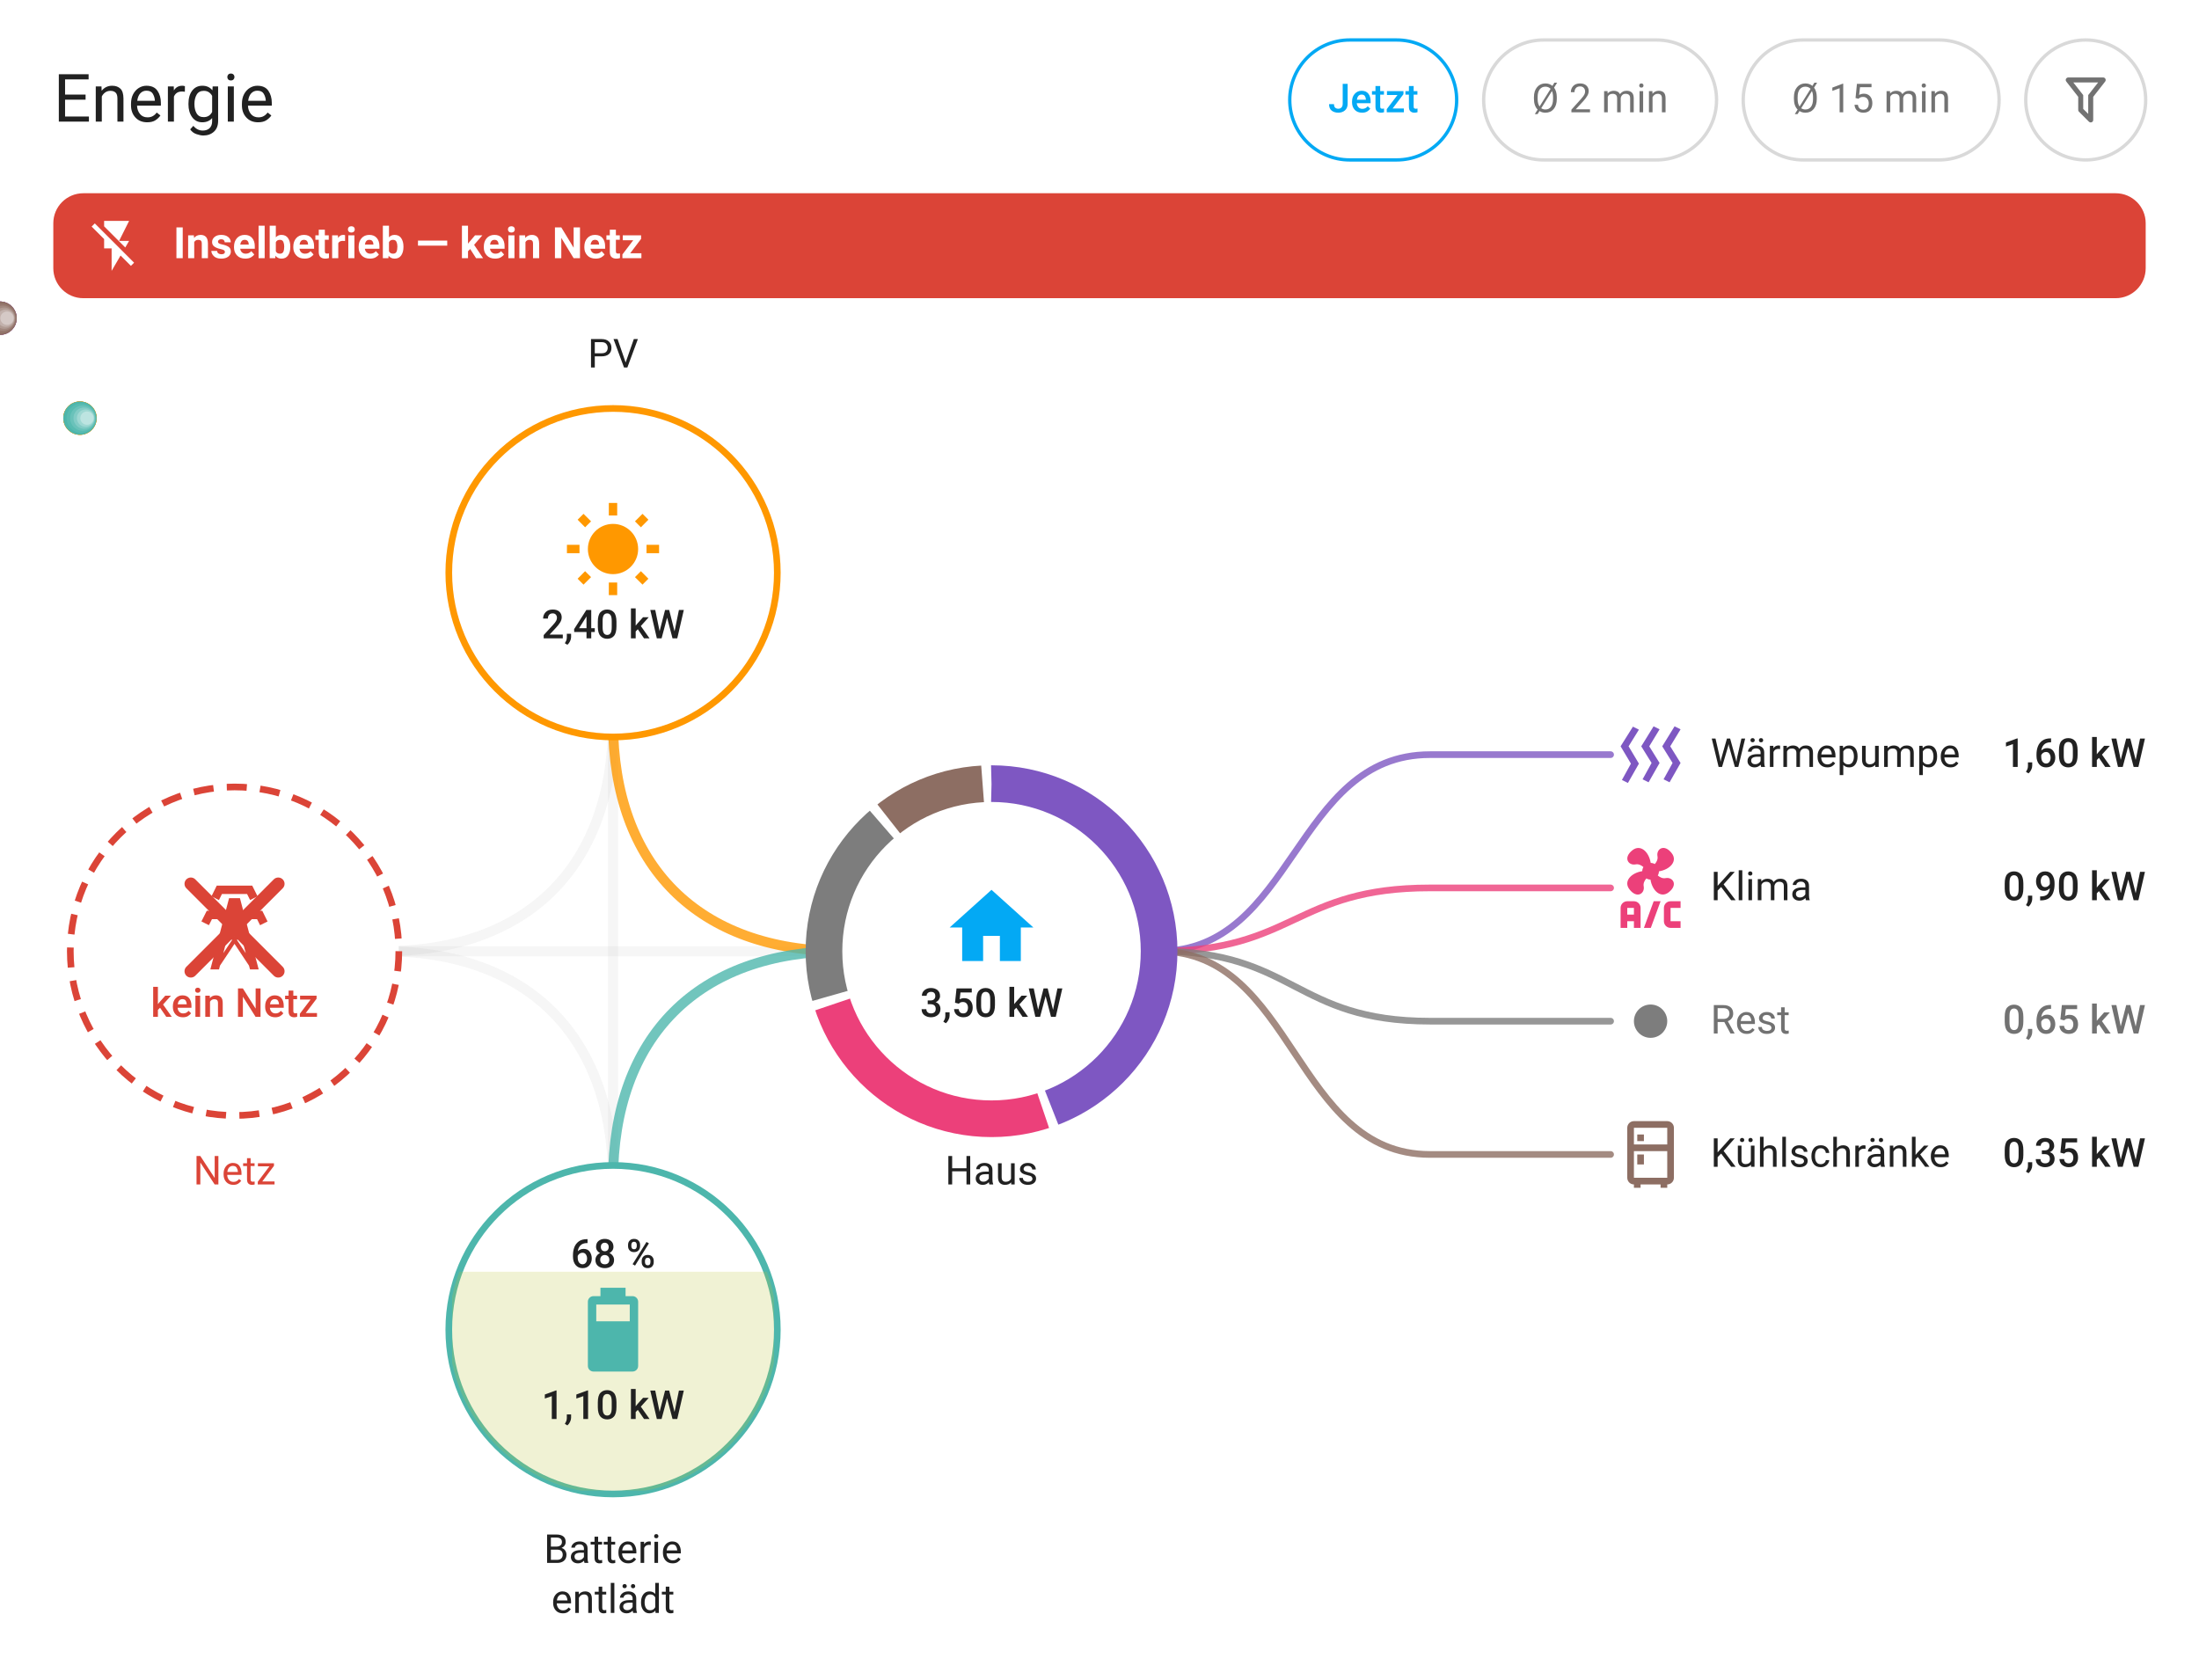
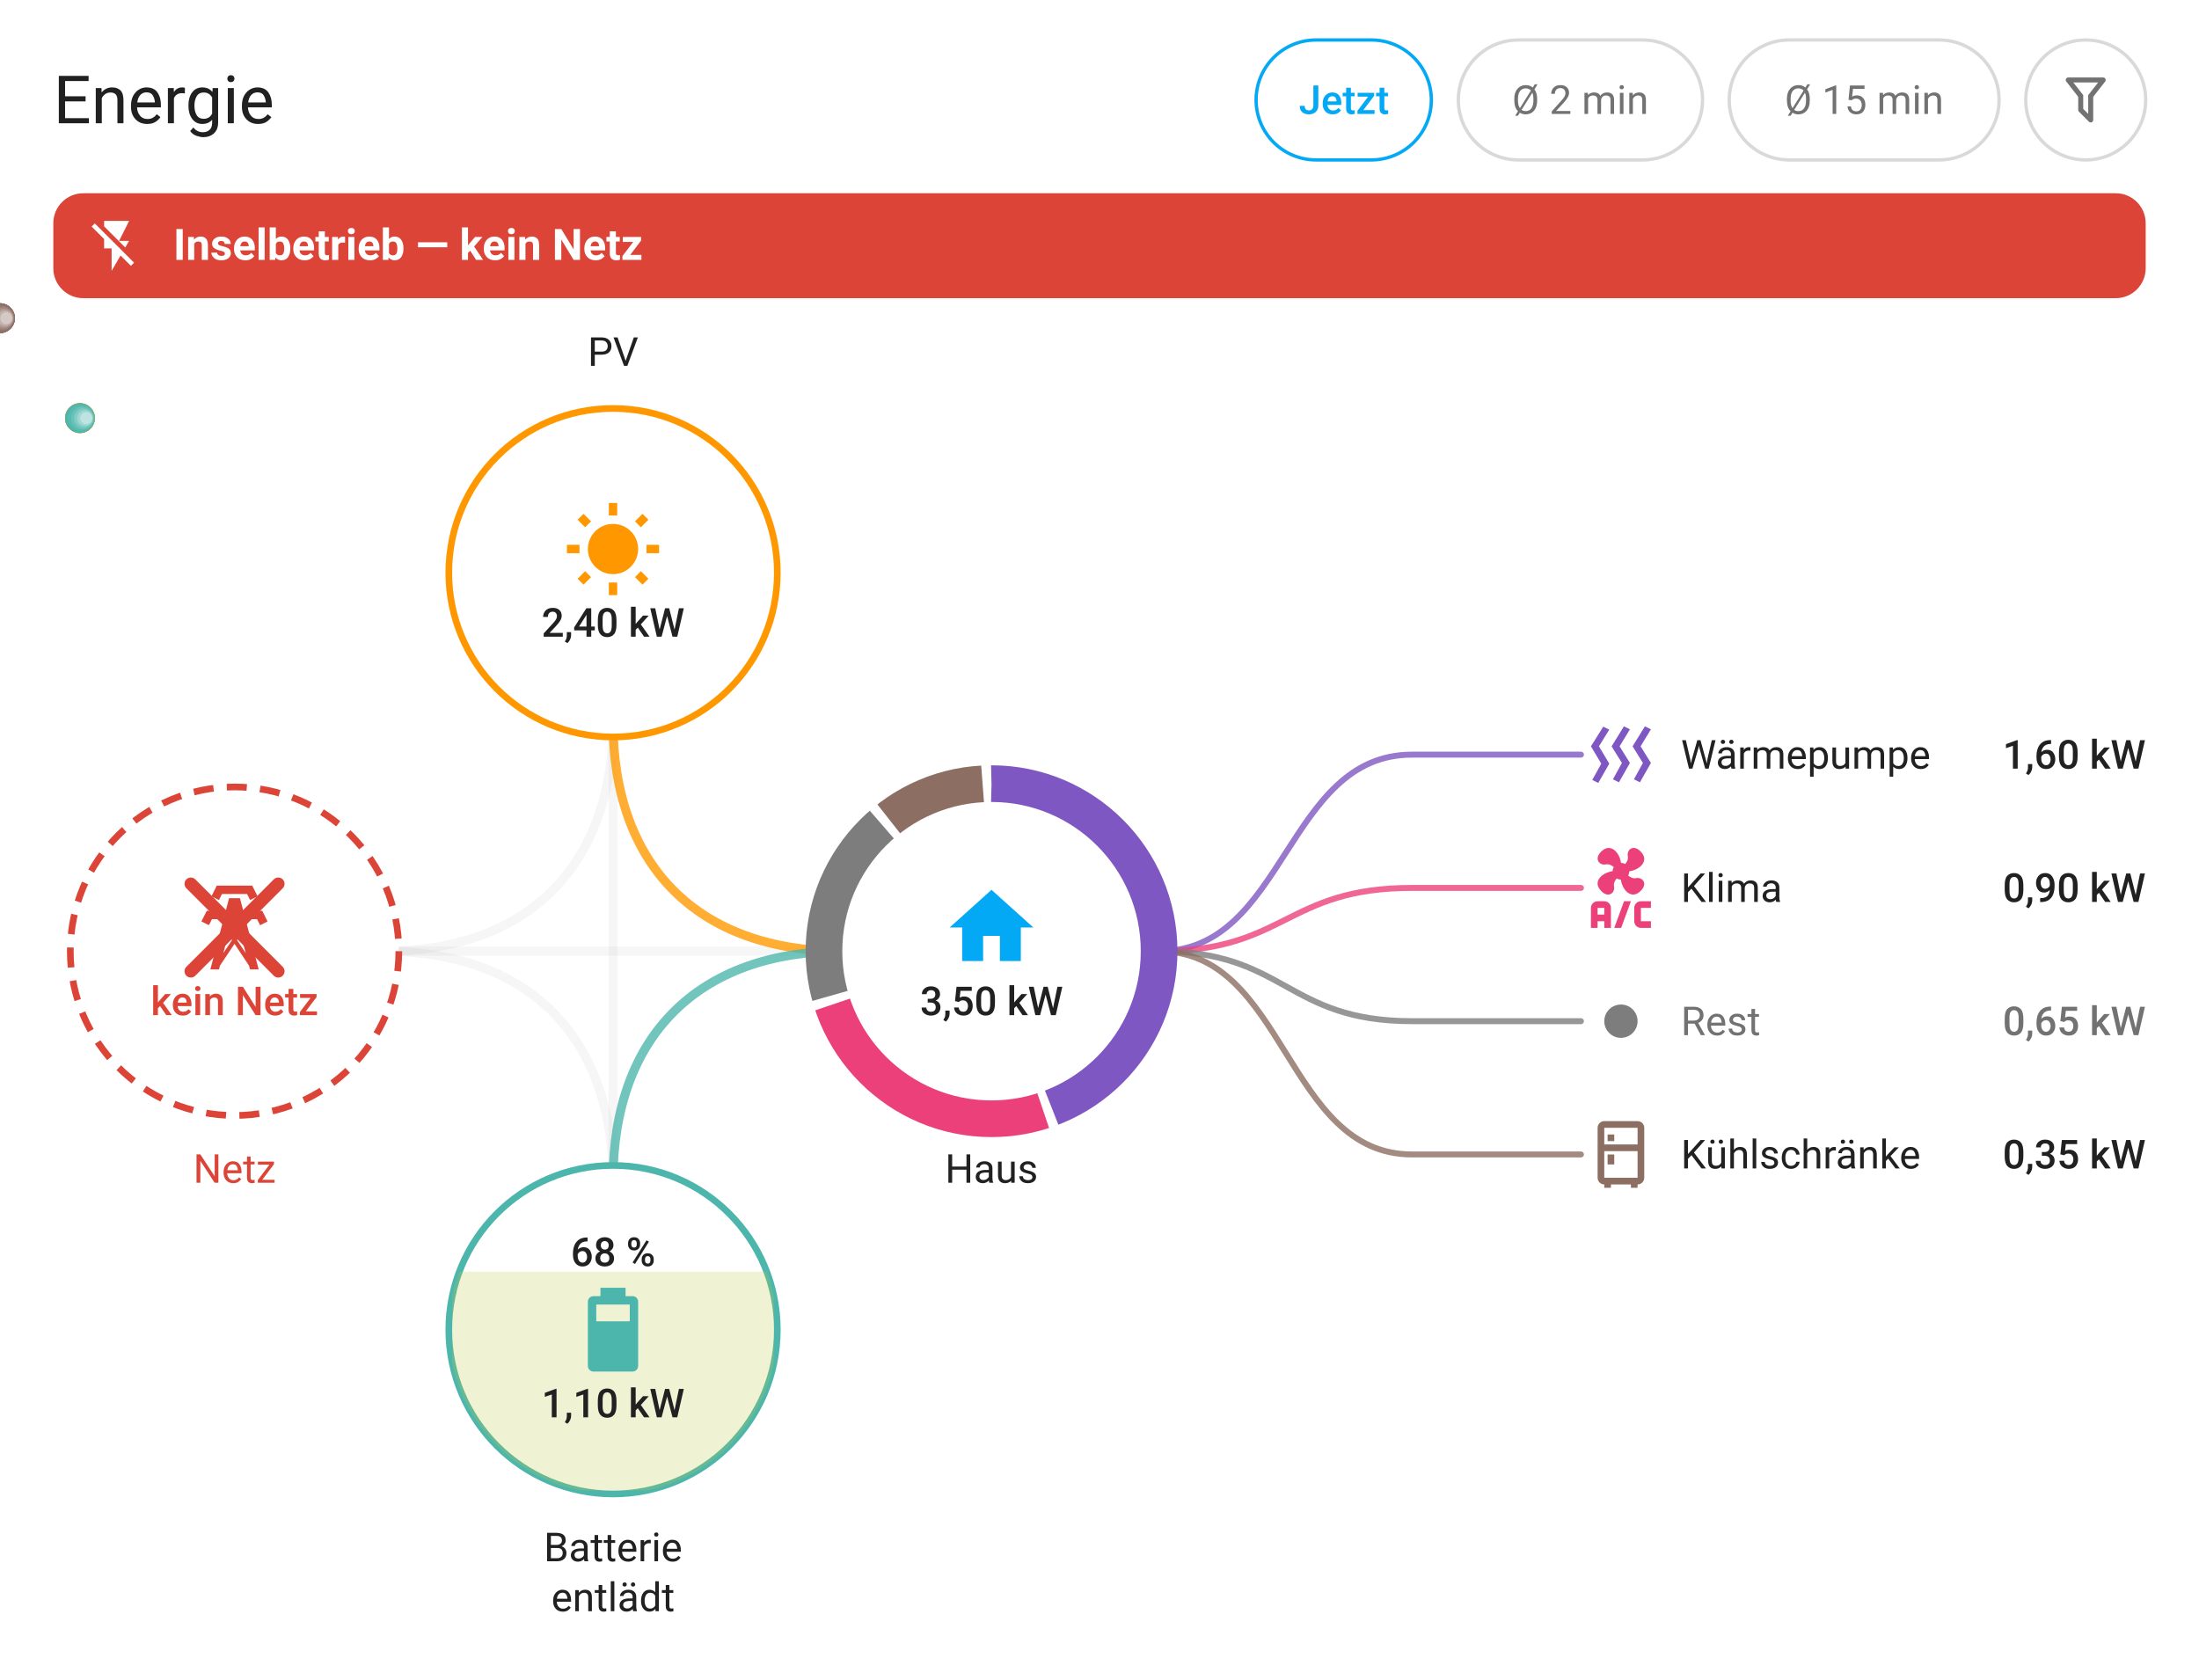
<svg xmlns="http://www.w3.org/2000/svg" xmlns:xlink="http://www.w3.org/1999/xlink" width="660" height="504" viewBox="0 0 660 504" role="img" aria-label="EnerLens Card">
  <rect x="0" y="0" width="660.0" height="503.5" rx="12" fill="rgb(255, 255, 255)" />
  <g transform="translate(24,125.5) scale(0.8)">
-     <path d="M200,114 C200,168 168,200 114,200" fill="none" stroke="rgba(127, 127, 127, 0.3)" stroke-width="3.75px" stroke-linecap="round" opacity="0.25" />
-     <path d="M200,114 L200,286" fill="none" stroke="rgba(127, 127, 127, 0.3)" stroke-width="3.75px" stroke-linecap="round" opacity="0.25" />
-     <path d="M114,200 L286,200" fill="none" stroke="rgba(127, 127, 127, 0.3)" stroke-width="3.75px" stroke-linecap="round" opacity="0.25" />
-     <path d="M114,200 C168,200 200,232 200,286" fill="none" stroke="rgba(127, 127, 127, 0.3)" stroke-width="3.75px" stroke-linecap="round" opacity="0.25" />
-     <path d="M200,114 C200,168 232,200 286,200" fill="none" stroke="rgb(255, 152, 0)" stroke-width="3.75px" stroke-linecap="round" opacity="0.8" />
-     <path d="M200,286 C200,232 232,200 286,200" fill="none" stroke="rgb(77, 182, 172)" stroke-width="3.75px" stroke-linecap="round" opacity="0.8" />
+     <path d="M200,114 C200,168 168,200 114,200" fill="none" stroke="rgba(127, 127, 127, 0.3)" stroke-width="3.353px" stroke-linecap="round" opacity="0.25" />
+     <path d="M200,114 L200,286" fill="none" stroke="rgba(127, 127, 127, 0.3)" stroke-width="3.353px" stroke-linecap="round" opacity="0.25" />
+     <path d="M114,200 L286,200" fill="none" stroke="rgba(127, 127, 127, 0.3)" stroke-width="3.353px" stroke-linecap="round" opacity="0.25" />
+     <path d="M114,200 C168,200 200,232 200,286" fill="none" stroke="rgba(127, 127, 127, 0.3)" stroke-width="3.353px" stroke-linecap="round" opacity="0.25" />
+     <path d="M200,114 C200,168 232,200 286,200" fill="none" stroke="rgb(255, 152, 0)" stroke-width="3.353px" stroke-linecap="round" opacity="0.8" />
+     <path d="M200,286 C200,232 232,200 286,200" fill="none" stroke="rgb(77, 182, 172)" stroke-width="3.353px" stroke-linecap="round" opacity="0.8" />
    <g>
-       <circle cx="0.00" r="6.25" fill="rgb(255, 152, 0)" />
-       <circle cx="0.53" r="5.50" fill="rgb(255, 173, 51)" fill-opacity="0.316" />
-       <circle cx="1.05" r="4.75" fill="rgb(255, 193, 102)" fill-opacity="0.316" />
-       <circle cx="1.57" r="4.00" fill="rgb(255, 214, 153)" fill-opacity="0.316" />
-       <circle cx="2.10" r="3.25" fill="rgb(255, 234, 204)" fill-opacity="0.316" />
-       <circle cx="2.63" r="2.50" fill="rgb(255, 255, 255)" fill-opacity="0.316" />
-       <animateMotion dur="1.10s" repeatCount="indefinite" begin="-0.27s" path="M 200 114 C 200 168 232 200 286 200" rotate="auto" />
+       <circle cx="0.00" r="5.59" fill="rgb(255, 152, 0)" />
+       <circle cx="0.47" r="4.92" fill="rgb(255, 173, 51)" fill-opacity="0.316" />
+       <circle cx="0.94" r="4.25" fill="rgb(255, 193, 102)" fill-opacity="0.316" />
+       <circle cx="1.41" r="3.58" fill="rgb(255, 214, 153)" fill-opacity="0.316" />
+       <circle cx="1.88" r="2.91" fill="rgb(255, 234, 204)" fill-opacity="0.316" />
+       <circle cx="2.35" r="2.24" fill="rgb(255, 255, 255)" fill-opacity="0.316" />
+       <animateMotion dur="1.10s" repeatCount="indefinite" begin="-0.42s" path="M 200 114 C 200 168 232 200 286 200" rotate="auto" />
    </g>
    <g>
-       <circle cx="0.00" r="6.25" fill="rgb(255, 152, 0)" />
-       <circle cx="0.53" r="5.50" fill="rgb(255, 173, 51)" fill-opacity="0.316" />
-       <circle cx="1.05" r="4.75" fill="rgb(255, 193, 102)" fill-opacity="0.316" />
-       <circle cx="1.57" r="4.00" fill="rgb(255, 214, 153)" fill-opacity="0.316" />
-       <circle cx="2.10" r="3.25" fill="rgb(255, 234, 204)" fill-opacity="0.316" />
-       <circle cx="2.63" r="2.50" fill="rgb(255, 255, 255)" fill-opacity="0.316" />
-       <animateMotion dur="1.10s" repeatCount="indefinite" begin="-0.63s" path="M 200 114 C 200 168 232 200 286 200" rotate="auto" />
+       <circle cx="0.00" r="5.59" fill="rgb(255, 152, 0)" />
+       <circle cx="0.47" r="4.92" fill="rgb(255, 173, 51)" fill-opacity="0.316" />
+       <circle cx="0.94" r="4.25" fill="rgb(255, 193, 102)" fill-opacity="0.316" />
+       <circle cx="1.41" r="3.58" fill="rgb(255, 214, 153)" fill-opacity="0.316" />
+       <circle cx="1.88" r="2.91" fill="rgb(255, 234, 204)" fill-opacity="0.316" />
+       <circle cx="2.35" r="2.24" fill="rgb(255, 255, 255)" fill-opacity="0.316" />
+       <animateMotion dur="1.10s" repeatCount="indefinite" begin="-0.78s" path="M 200 114 C 200 168 232 200 286 200" rotate="auto" />
    </g>
    <g>
-       <circle cx="0.00" r="6.25" fill="rgb(255, 152, 0)" />
-       <circle cx="0.53" r="5.50" fill="rgb(255, 173, 51)" fill-opacity="0.316" />
-       <circle cx="1.05" r="4.75" fill="rgb(255, 193, 102)" fill-opacity="0.316" />
-       <circle cx="1.57" r="4.00" fill="rgb(255, 214, 153)" fill-opacity="0.316" />
-       <circle cx="2.10" r="3.25" fill="rgb(255, 234, 204)" fill-opacity="0.316" />
-       <circle cx="2.63" r="2.50" fill="rgb(255, 255, 255)" fill-opacity="0.316" />
-       <animateMotion dur="1.10s" repeatCount="indefinite" begin="-1.00s" path="M 200 114 C 200 168 232 200 286 200" rotate="auto" />
+       <circle cx="0.00" r="5.59" fill="rgb(255, 152, 0)" />
+       <circle cx="0.47" r="4.92" fill="rgb(255, 173, 51)" fill-opacity="0.316" />
+       <circle cx="0.94" r="4.25" fill="rgb(255, 193, 102)" fill-opacity="0.316" />
+       <circle cx="1.41" r="3.58" fill="rgb(255, 214, 153)" fill-opacity="0.316" />
+       <circle cx="1.88" r="2.91" fill="rgb(255, 234, 204)" fill-opacity="0.316" />
+       <circle cx="2.35" r="2.24" fill="rgb(255, 255, 255)" fill-opacity="0.316" />
+       <animateMotion dur="1.10s" repeatCount="indefinite" begin="-0.05s" path="M 200 114 C 200 168 232 200 286 200" rotate="auto" />
    </g>
    <g>
-       <circle cx="0.00" r="6.25" fill="rgb(77, 182, 172)" />
-       <circle cx="0.53" r="5.50" fill="rgb(113, 197, 189)" fill-opacity="0.316" />
-       <circle cx="1.05" r="4.75" fill="rgb(148, 211, 205)" fill-opacity="0.316" />
-       <circle cx="1.57" r="4.00" fill="rgb(184, 226, 222)" fill-opacity="0.316" />
-       <circle cx="2.10" r="3.25" fill="rgb(219, 240, 238)" fill-opacity="0.316" />
-       <circle cx="2.63" r="2.50" fill="rgb(255, 255, 255)" fill-opacity="0.316" />
-       <animateMotion dur="1.89s" repeatCount="indefinite" begin="-0.27s" path="M 200 286 C 200 232 232 200 286 200" rotate="auto" />
+       <circle cx="0.00" r="5.59" fill="rgb(77, 182, 172)" />
+       <circle cx="0.47" r="4.92" fill="rgb(113, 197, 189)" fill-opacity="0.316" />
+       <circle cx="0.94" r="4.25" fill="rgb(148, 211, 205)" fill-opacity="0.316" />
+       <circle cx="1.41" r="3.58" fill="rgb(184, 226, 222)" fill-opacity="0.316" />
+       <circle cx="1.88" r="2.91" fill="rgb(219, 240, 238)" fill-opacity="0.316" />
+       <circle cx="2.35" r="2.24" fill="rgb(255, 255, 255)" fill-opacity="0.316" />
+       <animateMotion dur="1.89s" repeatCount="indefinite" begin="-0.42s" path="M 200 286 C 200 232 232 200 286 200" rotate="auto" />
    </g>
  </g>
  <g transform="translate(0,95.5)">
-     <path id="line-sensor-c1" d="M347.9,190.0 C388.5,190.0 388.5,131.0 429.2,131.0 L483.4,131.0" fill="none" stroke="rgb(126, 87, 194)" stroke-width="2px" stroke-linecap="round" opacity="0.8" />
+     <path id="line-sensor-c1" d="M347.9,190.0 C385.9,190.0 385.9,131.0 423.8,131.0 L474.5,131.0" fill="none" stroke="rgb(126, 87, 194)" stroke-width="1.788px" stroke-linecap="round" opacity="0.8" />
    <g>
-       <circle cx="0.00" r="5.00" fill="rgb(126, 87, 194)" />
-       <circle cx="0.42" r="4.40" fill="rgb(152, 121, 206)" fill-opacity="0.316" />
-       <circle cx="0.84" r="3.80" fill="rgb(178, 154, 218)" fill-opacity="0.316" />
-       <circle cx="1.26" r="3.20" fill="rgb(203, 188, 231)" fill-opacity="0.316" />
-       <circle cx="1.68" r="2.60" fill="rgb(229, 221, 243)" fill-opacity="0.316" />
-       <circle cx="2.10" r="2.00" fill="rgb(255, 255, 255)" fill-opacity="0.316" />
-       <animateMotion dur="1.10s" repeatCount="indefinite" begin="-0.27s" rotate="auto">
+       <circle cx="0.00" r="4.47" fill="rgb(126, 87, 194)" />
+       <circle cx="0.38" r="3.93" fill="rgb(152, 121, 206)" fill-opacity="0.316" />
+       <circle cx="0.75" r="3.40" fill="rgb(178, 154, 218)" fill-opacity="0.316" />
+       <circle cx="1.13" r="2.86" fill="rgb(203, 188, 231)" fill-opacity="0.316" />
+       <circle cx="1.50" r="2.32" fill="rgb(229, 221, 243)" fill-opacity="0.316" />
+       <circle cx="1.88" r="1.79" fill="rgb(255, 255, 255)" fill-opacity="0.316" />
+       <animateMotion dur="1.10s" repeatCount="indefinite" begin="-0.42s" rotate="auto">
        <mpath href="#line-sensor-c1" xlink:href="#line-sensor-c1" />
      </animateMotion>
    </g>
    <g>
-       <circle cx="0.00" r="5.00" fill="rgb(126, 87, 194)" />
-       <circle cx="0.42" r="4.40" fill="rgb(152, 121, 206)" fill-opacity="0.316" />
-       <circle cx="0.84" r="3.80" fill="rgb(178, 154, 218)" fill-opacity="0.316" />
-       <circle cx="1.26" r="3.20" fill="rgb(203, 188, 231)" fill-opacity="0.316" />
-       <circle cx="1.68" r="2.60" fill="rgb(229, 221, 243)" fill-opacity="0.316" />
-       <circle cx="2.10" r="2.00" fill="rgb(255, 255, 255)" fill-opacity="0.316" />
-       <animateMotion dur="1.10s" repeatCount="indefinite" begin="-0.82s" rotate="auto">
+       <circle cx="0.00" r="4.47" fill="rgb(126, 87, 194)" />
+       <circle cx="0.38" r="3.93" fill="rgb(152, 121, 206)" fill-opacity="0.316" />
+       <circle cx="0.75" r="3.40" fill="rgb(178, 154, 218)" fill-opacity="0.316" />
+       <circle cx="1.13" r="2.86" fill="rgb(203, 188, 231)" fill-opacity="0.316" />
+       <circle cx="1.50" r="2.32" fill="rgb(229, 221, 243)" fill-opacity="0.316" />
+       <circle cx="1.88" r="1.79" fill="rgb(255, 255, 255)" fill-opacity="0.316" />
+       <animateMotion dur="1.10s" repeatCount="indefinite" begin="-0.97s" rotate="auto">
        <mpath href="#line-sensor-c1" xlink:href="#line-sensor-c1" />
      </animateMotion>
    </g>
-     <path id="line-sensor-c3" d="M347.9,190.0 C388.5,190.0 388.5,171.0 429.2,171.0 L483.4,171.0" fill="none" stroke="rgb(236, 64, 122)" stroke-width="2px" stroke-linecap="round" opacity="0.8" />
+     <path id="line-sensor-c3" d="M347.9,190.0 C385.9,190.0 385.9,171.0 423.8,171.0 L474.5,171.0" fill="none" stroke="rgb(236, 64, 122)" stroke-width="1.788px" stroke-linecap="round" opacity="0.8" />
    <g>
-       <circle cx="0.00" r="5.00" fill="rgb(236, 64, 122)" />
-       <circle cx="0.42" r="4.40" fill="rgb(240, 102, 149)" fill-opacity="0.316" />
-       <circle cx="0.84" r="3.80" fill="rgb(244, 140, 175)" fill-opacity="0.316" />
-       <circle cx="1.26" r="3.20" fill="rgb(247, 179, 202)" fill-opacity="0.316" />
-       <circle cx="1.68" r="2.60" fill="rgb(251, 217, 228)" fill-opacity="0.316" />
-       <circle cx="2.10" r="2.00" fill="rgb(255, 255, 255)" fill-opacity="0.316" />
-       <animateMotion dur="2.57s" repeatCount="indefinite" begin="-0.27s" rotate="auto">
+       <circle cx="0.00" r="4.47" fill="rgb(236, 64, 122)" />
+       <circle cx="0.38" r="3.93" fill="rgb(240, 102, 149)" fill-opacity="0.316" />
+       <circle cx="0.75" r="3.40" fill="rgb(244, 140, 175)" fill-opacity="0.316" />
+       <circle cx="1.13" r="2.86" fill="rgb(247, 179, 202)" fill-opacity="0.316" />
+       <circle cx="1.50" r="2.32" fill="rgb(251, 217, 228)" fill-opacity="0.316" />
+       <circle cx="1.88" r="1.79" fill="rgb(255, 255, 255)" fill-opacity="0.316" />
+       <animateMotion dur="2.57s" repeatCount="indefinite" begin="-0.42s" rotate="auto">
        <mpath href="#line-sensor-c3" xlink:href="#line-sensor-c3" />
      </animateMotion>
    </g>
-     <path id="line--rest-" d="M347.9,190.0 C388.5,190.0 388.5,211.0 429.2,211.0 L483.4,211.0" fill="none" stroke="rgb(125, 125, 125)" stroke-width="2px" stroke-linecap="round" opacity="0.8" />
+     <path id="line--rest-" d="M347.9,190.0 C385.9,190.0 385.9,211.0 423.8,211.0 L474.5,211.0" fill="none" stroke="rgb(125, 125, 125)" stroke-width="1.788px" stroke-linecap="round" opacity="0.8" />
    <g>
-       <circle cx="0.00" r="5.00" fill="rgb(125, 125, 125)" />
-       <circle cx="0.42" r="4.40" fill="rgb(151, 151, 151)" fill-opacity="0.316" />
-       <circle cx="0.84" r="3.80" fill="rgb(177, 177, 177)" fill-opacity="0.316" />
-       <circle cx="1.26" r="3.20" fill="rgb(203, 203, 203)" fill-opacity="0.316" />
-       <circle cx="1.68" r="2.60" fill="rgb(229, 229, 229)" fill-opacity="0.316" />
-       <circle cx="2.10" r="2.00" fill="rgb(255, 255, 255)" fill-opacity="0.316" />
-       <animateMotion dur="3.42s" repeatCount="indefinite" begin="-0.27s" rotate="auto">
+       <circle cx="0.00" r="4.47" fill="rgb(125, 125, 125)" />
+       <circle cx="0.38" r="3.93" fill="rgb(151, 151, 151)" fill-opacity="0.316" />
+       <circle cx="0.75" r="3.40" fill="rgb(177, 177, 177)" fill-opacity="0.316" />
+       <circle cx="1.13" r="2.86" fill="rgb(203, 203, 203)" fill-opacity="0.316" />
+       <circle cx="1.50" r="2.32" fill="rgb(229, 229, 229)" fill-opacity="0.316" />
+       <circle cx="1.88" r="1.79" fill="rgb(255, 255, 255)" fill-opacity="0.316" />
+       <animateMotion dur="3.42s" repeatCount="indefinite" begin="-0.42s" rotate="auto">
        <mpath href="#line--rest-" xlink:href="#line--rest-" />
      </animateMotion>
    </g>
-     <path id="line-sensor-c4" d="M347.9,190.0 C388.5,190.0 388.5,251.0 429.2,251.0 L483.4,251.0" fill="none" stroke="rgb(141, 110, 99)" stroke-width="2px" stroke-linecap="round" opacity="0.8" />
+     <path id="line-sensor-c4" d="M347.9,190.0 C385.9,190.0 385.9,251.0 423.8,251.0 L474.5,251.0" fill="none" stroke="rgb(141, 110, 99)" stroke-width="1.788px" stroke-linecap="round" opacity="0.8" />
    <g>
-       <circle cx="0.00" r="5.00" fill="rgb(141, 110, 99)" />
-       <circle cx="0.42" r="4.40" fill="rgb(164, 139, 130)" fill-opacity="0.316" />
-       <circle cx="0.84" r="3.80" fill="rgb(187, 168, 161)" fill-opacity="0.316" />
-       <circle cx="1.26" r="3.20" fill="rgb(209, 197, 193)" fill-opacity="0.316" />
-       <circle cx="1.68" r="2.60" fill="rgb(232, 226, 224)" fill-opacity="0.316" />
-       <circle cx="2.10" r="2.00" fill="rgb(255, 255, 255)" fill-opacity="0.316" />
-       <animateMotion dur="4.44s" repeatCount="indefinite" begin="-0.27s" rotate="auto">
+       <circle cx="0.00" r="4.47" fill="rgb(141, 110, 99)" />
+       <circle cx="0.38" r="3.93" fill="rgb(164, 139, 130)" fill-opacity="0.316" />
+       <circle cx="0.75" r="3.40" fill="rgb(187, 168, 161)" fill-opacity="0.316" />
+       <circle cx="1.13" r="2.86" fill="rgb(209, 197, 193)" fill-opacity="0.316" />
+       <circle cx="1.50" r="2.32" fill="rgb(232, 226, 224)" fill-opacity="0.316" />
+       <circle cx="1.88" r="1.79" fill="rgb(255, 255, 255)" fill-opacity="0.316" />
+       <animateMotion dur="4.44s" repeatCount="indefinite" begin="-0.42s" rotate="auto">
        <mpath href="#line-sensor-c4" xlink:href="#line-sensor-c4" />
      </animateMotion>
    </g>
  </g>
  <circle cx="184" cy="171.9" r="49.3" fill="rgb(255, 255, 255)" stroke="rgb(255, 152, 0)" stroke-width="2" />
  <g transform="translate(168.9,149.7) scale(1.2572)">
    <path d="M3.55 19.09L4.96 20.5L6.76 18.71L5.34 17.29M12 6C8.69 6 6 8.69 6 12S8.69 18 12 18 18 15.31 18 12C18 8.68 15.31 6 12 6M20 13H23V11H20M17.24 18.71L19.04 20.5L20.45 19.09L18.66 17.29M20.45 5L19.04 3.6L17.24 5.39L18.66 6.81M13 1H11V4H13M6.76 5.39L4.96 3.6L3.55 5L5.34 6.81L6.76 5.39M1 13H4V11H1M13 20H11V23H13" fill="rgb(255, 152, 0)" />
  </g>
-   <text x="184" y="191.6" text-anchor="middle" font-size="12.0" font-weight="500" fill="rgb(33, 33, 33)" font-family="Roboto, system-ui, sans-serif" textLength="44.2" lengthAdjust="spacingAndGlyphs">2,40 kW</text>
-   <text x="184" y="110.3" text-anchor="middle" font-size="12.0" font-weight="400" fill="rgb(33, 33, 33)" font-family="Roboto, system-ui, sans-serif" textLength="14.4" lengthAdjust="spacingAndGlyphs">PV</text>
+   <text x="184" y="191.1" text-anchor="middle" font-size="12.0" font-weight="500" fill="rgb(33, 33, 33)" font-family="Roboto, system-ui, sans-serif" textLength="49.4" lengthAdjust="spacingAndGlyphs">2,40 kW</text>
+   <text x="184" y="109.8" text-anchor="middle" font-size="12.0" font-weight="400" fill="rgb(33, 33, 33)" font-family="Roboto, system-ui, sans-serif" textLength="15.5" lengthAdjust="spacingAndGlyphs">PV</text>
  <circle cx="70.4" cy="285.5" r="49.3" fill="rgb(255, 255, 255)" stroke="rgb(219, 68, 55)" stroke-width="2" stroke-dasharray="6.0 4.0" />
  <g transform="translate(55.3,263.3) scale(1.2572)">
    <path d="M8.28,5.45L6.5,4.55L7.76,2H16.23L17.5,4.55L15.72,5.44L15,4H9L8.28,5.45M18.62,8H14.09L13.3,5H10.7L9.91,8H5.38L4.1,10.55L5.89,11.44L6.62,10H17.38L18.1,11.45L19.89,10.56L18.62,8M17.77,22H15.7L15.46,21.1L12,15.9L8.53,21.1L8.3,22H6.23L9.12,11H11.19L10.83,12.35L12,14.1L13.16,12.35L12.81,11H14.88L17.77,22M11.4,15L10.5,13.65L9.32,18.13L11.4,15M14.68,18.12L13.5,13.64L12.6,15L14.68,18.12Z" fill="rgb(219, 68, 55)" />
  </g>
  <g transform="translate(52.9,260.9) scale(1.4577)" fill="none" stroke="rgb(219, 68, 55)" stroke-width="2.6" stroke-linecap="round">
    <path d="M3,3 L21,21" />
    <path d="M21,3 L3,21" />
  </g>
-   <text x="70.4" y="305.2" text-anchor="middle" font-size="12.0" font-weight="500" fill="rgb(219, 68, 55)" font-family="Roboto, system-ui, sans-serif" textLength="52.2" lengthAdjust="spacingAndGlyphs">kein Netz</text>
-   <text x="70.4" y="355.5" text-anchor="middle" font-size="12.0" font-weight="400" fill="rgb(219, 68, 55)" font-family="Roboto, system-ui, sans-serif" textLength="25.7" lengthAdjust="spacingAndGlyphs">Netz</text>
+   <text x="70.4" y="304.7" text-anchor="middle" font-size="12.0" font-weight="500" fill="rgb(219, 68, 55)" font-family="Roboto, system-ui, sans-serif" textLength="56.0" lengthAdjust="spacingAndGlyphs">kein Netz</text>
+   <text x="70.4" y="355" text-anchor="middle" font-size="12.0" font-weight="400" fill="rgb(219, 68, 55)" font-family="Roboto, system-ui, sans-serif" textLength="27.4" lengthAdjust="spacingAndGlyphs">Netz</text>
  <circle cx="297.6" cy="285.5" r="49.3" fill="rgb(255, 255, 255)" stroke="rgba(0, 0, 0, 0)" stroke-width="2" />
  <g transform="translate(241.8,229.7) scale(1.1159)">
    <g transform="rotate(-90 50 50)">
      <circle cx="50" cy="50" r="45.07" fill="none" stroke="rgb(125, 125, 125)" stroke-width="9.86" stroke-dasharray="50.80 232.39" stroke-dashoffset="-200.22" stroke-linecap="butt" />
      <circle cx="50" cy="50" r="45.07" fill="none" stroke="rgb(126, 87, 194)" stroke-width="9.86" stroke-dasharray="125.06 158.13" stroke-dashoffset="0.00" stroke-linecap="butt" />
      <circle cx="50" cy="50" r="45.07" fill="none" stroke="rgb(236, 64, 122)" stroke-width="9.86" stroke-dasharray="70.35 212.84" stroke-dashoffset="-127.47" stroke-linecap="butt" />
      <circle cx="50" cy="50" r="45.07" fill="none" stroke="rgb(141, 110, 99)" stroke-width="9.86" stroke-dasharray="27.36 255.83" stroke-dashoffset="-253.43" stroke-linecap="butt" />
    </g>
  </g>
  <g transform="translate(282.5,263.3) scale(1.2572)">
    <path d="M10,20V14H14V20H19V12H22L12,3L2,12H5V20H10Z" fill="rgb(3, 169, 244)" />
  </g>
-   <text x="297.6" y="305.2" text-anchor="middle" font-size="12.0" font-weight="500" fill="rgb(33, 33, 33)" font-family="Roboto, system-ui, sans-serif" textLength="44.2" lengthAdjust="spacingAndGlyphs">3,50 kW</text>
-   <text x="297.6" y="355.5" text-anchor="middle" font-size="12.0" font-weight="400" fill="rgb(33, 33, 33)" font-family="Roboto, system-ui, sans-serif" textLength="28.6" lengthAdjust="spacingAndGlyphs">Haus</text>
+   <text x="297.6" y="304.7" text-anchor="middle" font-size="12.0" font-weight="500" fill="rgb(33, 33, 33)" font-family="Roboto, system-ui, sans-serif" textLength="49.4" lengthAdjust="spacingAndGlyphs">3,50 kW</text>
+   <text x="297.6" y="355" text-anchor="middle" font-size="12.0" font-weight="400" fill="rgb(33, 33, 33)" font-family="Roboto, system-ui, sans-serif" textLength="30.2" lengthAdjust="spacingAndGlyphs">Haus</text>
  <circle cx="184" cy="399.1" r="49.3" fill="rgb(255, 255, 255)" stroke="rgb(77, 182, 172)" stroke-width="2" />
-   <clipPath id="soc3qiap">
+   <clipPath id="socqlq0o">
    <circle cx="184" cy="399.1" r="49.3" />
  </clipPath>
-   <rect clip-path="url(#soc3qiap)" x="135.7" y="381.7" width="96.6" height="65.7" fill="rgb(186, 196, 59)" opacity="0.22" />
+   <rect clip-path="url(#socqlq0o)" x="135.7" y="381.7" width="96.6" height="65.7" fill="rgb(186, 196, 59)" opacity="0.22" />
  <g transform="translate(168.9,384) scale(1.2572)">
    <path d="M16,10H8V6H16M16.67,4H15V2H9V4H7.33A1.33,1.33 0 0,0 6,5.33V20.67C6,21.4 6.6,22 7.33,22H16.67A1.33,1.33 0 0,0 18,20.67V5.33C18,4.6 17.4,4 16.67,4Z" fill="rgb(77, 182, 172)" />
  </g>
-   <text x="184" y="380.5" text-anchor="middle" font-size="12.0" font-weight="500" fill="rgb(33, 33, 33)" font-family="Roboto, system-ui, sans-serif" textLength="26.8" lengthAdjust="spacingAndGlyphs">68 %</text>
-   <text x="184" y="425.9" text-anchor="middle" font-size="12.0" font-weight="500" fill="rgb(33, 33, 33)" font-family="Roboto, system-ui, sans-serif" textLength="44.2" lengthAdjust="spacingAndGlyphs">1,10 kW</text>
-   <text x="184" y="469.1" text-anchor="middle" font-size="12.0" font-weight="400" fill="rgb(33, 33, 33)" font-family="Roboto, system-ui, sans-serif" textLength="44.4" lengthAdjust="spacingAndGlyphs">Batterie</text>
-   <text x="184" y="484.1" text-anchor="middle" font-size="12.0" font-weight="400" fill="rgb(33, 33, 33)" font-family="Roboto, system-ui, sans-serif" textLength="39.7" lengthAdjust="spacingAndGlyphs">entlädt</text>
+   <text x="184" y="380" text-anchor="middle" font-size="12.0" font-weight="500" fill="rgb(33, 33, 33)" font-family="Roboto, system-ui, sans-serif" textLength="30.5" lengthAdjust="spacingAndGlyphs">68 %</text>
+   <text x="184" y="425.4" text-anchor="middle" font-size="12.0" font-weight="500" fill="rgb(33, 33, 33)" font-family="Roboto, system-ui, sans-serif" textLength="49.4" lengthAdjust="spacingAndGlyphs">1,10 kW</text>
+   <text x="184" y="468.6" text-anchor="middle" font-size="12.0" font-weight="400" fill="rgb(33, 33, 33)" font-family="Roboto, system-ui, sans-serif" textLength="48.0" lengthAdjust="spacingAndGlyphs">Batterie</text>
+   <text x="184" y="483.6" text-anchor="middle" font-size="12.0" font-weight="400" fill="rgb(33, 33, 33)" font-family="Roboto, system-ui, sans-serif" textLength="42.7" lengthAdjust="spacingAndGlyphs">entlädt</text>
  <rect x="16" y="58" width="628.0" height="31.5" rx="9.0" fill="rgb(219, 68, 55)" />
  <g transform="translate(26,64.8) scale(0.75)">
    <path d="M17,10H13L17,2H7V4.18L15.46,12.64M3.27,3L2,4.27L7,9.27V13H10V22L13.58,15.86L17.73,20L19,18.73L3.27,3Z" fill="rgb(255, 255, 255)" />
  </g>
-   <text x="52" y="77.5" text-anchor="start" font-size="13.0" font-weight="600" fill="rgb(255, 255, 255)" font-family="Roboto, system-ui, sans-serif" textLength="154.2" lengthAdjust="spacingAndGlyphs">Inselbetrieb — kein Netz</text>
-   <text x="16" y="36.5" text-anchor="start" font-size="20.0" font-weight="400" fill="rgb(33, 33, 33)" font-family="Roboto, system-ui, sans-serif" textLength="68.3" lengthAdjust="spacingAndGlyphs">Energie</text>
-   <rect x="387.1" y="12" width="50.1" height="36.0" rx="18.0" ry="18.0" fill="rgba(0, 0, 0, 0)" stroke="rgb(3, 169, 244)" stroke-width="1" />
-   <text x="412.2" y="33.7" text-anchor="middle" font-size="12.0" font-weight="500" fill="rgb(3, 169, 244)" font-family="Roboto, system-ui, sans-serif" textLength="24.1" lengthAdjust="spacingAndGlyphs">Jetzt</text>
-   <rect x="445.3" y="12" width="69.9" height="36.0" rx="18.0" ry="18.0" fill="rgba(0, 0, 0, 0)" stroke="rgba(127, 127, 127, 0.3)" stroke-width="1" />
-   <text x="480.2" y="33.7" text-anchor="middle" font-size="12.0" font-weight="400" fill="rgb(114, 114, 114)" font-family="Roboto, system-ui, sans-serif" textLength="43.9" lengthAdjust="spacingAndGlyphs">Ø 2 min</text>
-   <rect x="523.2" y="12" width="76.8" height="36.0" rx="18.0" ry="18.0" fill="rgba(0, 0, 0, 0)" stroke="rgba(127, 127, 127, 0.3)" stroke-width="1" />
-   <text x="561.6" y="33.7" text-anchor="middle" font-size="12.0" font-weight="400" fill="rgb(114, 114, 114)" font-family="Roboto, system-ui, sans-serif" textLength="50.8" lengthAdjust="spacingAndGlyphs">Ø 15 min</text>
+   <text x="52" y="78" text-anchor="start" font-size="13.0" font-weight="600" fill="rgb(255, 255, 255)" font-family="Roboto, system-ui, sans-serif" textLength="179.3" lengthAdjust="spacingAndGlyphs">Inselbetrieb — kein Netz</text>
+   <text x="16" y="37" text-anchor="start" font-size="20.0" font-weight="400" fill="rgb(33, 33, 33)" font-family="Roboto, system-ui, sans-serif" textLength="74.4" lengthAdjust="spacingAndGlyphs">Energie</text>
+   <rect x="377" y="12" width="52.6" height="36.0" rx="18.0" ry="18.0" fill="rgba(0, 0, 0, 0)" stroke="rgb(3, 169, 244)" stroke-width="1" />
+   <text x="403.4" y="34.2" text-anchor="middle" font-size="12.0" font-weight="500" fill="rgb(3, 169, 244)" font-family="Roboto, system-ui, sans-serif" textLength="26.6" lengthAdjust="spacingAndGlyphs">Jetzt</text>
+   <rect x="437.7" y="12" width="73.3" height="36.0" rx="18.0" ry="18.0" fill="rgba(0, 0, 0, 0)" stroke="rgba(127, 127, 127, 0.3)" stroke-width="1" />
+   <text x="474.3" y="34.2" text-anchor="middle" font-size="12.0" font-weight="400" fill="rgb(114, 114, 114)" font-family="Roboto, system-ui, sans-serif" textLength="47.3" lengthAdjust="spacingAndGlyphs">Ø 2 min</text>
+   <rect x="519" y="12" width="81.0" height="36.0" rx="18.0" ry="18.0" fill="rgba(0, 0, 0, 0)" stroke="rgba(127, 127, 127, 0.3)" stroke-width="1" />
+   <text x="559.5" y="34.2" text-anchor="middle" font-size="12.0" font-weight="400" fill="rgb(114, 114, 114)" font-family="Roboto, system-ui, sans-serif" textLength="55.0" lengthAdjust="spacingAndGlyphs">Ø 15 min</text>
  <rect x="608" y="12" width="36.0" height="36.0" rx="18.0" ry="18.0" fill="rgba(0, 0, 0, 0)" stroke="rgba(127, 127, 127, 0.3)" stroke-width="1" />
  <g transform="translate(617,21) scale(0.75)">
    <path d="M15,19.88C15.04,20.18 14.94,20.5 14.71,20.71C14.32,21.1 13.69,21.1 13.3,20.71L9.29,16.7C9.06,16.47 8.96,16.16 9,15.87V10.75L4.21,4.62C3.87,4.19 3.95,3.56 4.38,3.22C4.57,3.08 4.78,3 5,3V3H19V3C19.22,3 19.43,3.08 19.62,3.22C20.05,3.56 20.13,4.19 19.79,4.62L15,10.75V19.88M7.04,5L11,10.06V15.58L13,17.58V10.05L16.96,5H7.04Z" fill="rgb(114, 114, 114)" />
  </g>
  <g>
-     <g transform="translate(483.4,214.5) scale(1)">
+     <g transform="translate(474.5,214.5) scale(1)">
      <path d="M8.5 4.5L5.4 9.5L8.5 14.7L5.2 20.5L3.4 19.6L6.1 14.7L3 9.5L6.7 3.6L8.5 4.5M14.7 4.4L11.6 9.5L14.7 14.5L11.4 20.3L9.6 19.4L12.3 14.5L9.2 9.5L12.9 3.5L14.7 4.4M21 4.4L17.9 9.5L21 14.5L17.7 20.3L15.9 19.4L18.6 14.5L15.5 9.5L19.2 3.5L21 4.4" fill="rgb(126, 87, 194)" />
    </g>
-     <text x="513.4" y="230.2" text-anchor="start" font-size="12.0" font-weight="400" fill="rgb(33, 33, 33)" font-family="Roboto, system-ui, sans-serif" textLength="80.4" lengthAdjust="spacingAndGlyphs">Wärmepumpe</text>
-     <text x="644" y="230.2" text-anchor="end" font-size="12.0" font-weight="500" fill="rgb(33, 33, 33)" font-family="Roboto, system-ui, sans-serif" textLength="44.2" lengthAdjust="spacingAndGlyphs">1,60 kW</text>
+     <text x="504.5" y="230.7" text-anchor="start" font-size="12.0" font-weight="400" fill="rgb(33, 33, 33)" font-family="Roboto, system-ui, sans-serif" textLength="84.2" lengthAdjust="spacingAndGlyphs">Wärmepumpe</text>
+     <text x="644" y="230.7" text-anchor="end" font-size="12.0" font-weight="500" fill="rgb(33, 33, 33)" font-family="Roboto, system-ui, sans-serif" textLength="49.4" lengthAdjust="spacingAndGlyphs">1,60 kW</text>
  </g>
  <g>
-     <g transform="translate(483.4,254.5) scale(1)">
+     <g transform="translate(474.5,254.5) scale(1)">
      <path d="M6.59,0.66C8.93,-1.15 11.47,1.06 12.04,4.5C12.47,4.5 12.89,4.62 13.27,4.84C13.79,4.24 14.25,3.42 14.07,2.5C13.65,0.35 16.06,-1.39 18.35,1.58C20.16,3.92 17.95,6.46 14.5,7.03C14.5,7.46 14.39,7.89 14.16,8.27C14.76,8.78 15.58,9.24 16.5,9.06C18.63,8.64 20.38,11.04 17.41,13.34C15.07,15.15 12.53,12.94 11.96,9.5C11.53,9.5 11.11,9.37 10.74,9.15C10.22,9.75 9.75,10.58 9.93,11.5C10.35,13.64 7.94,15.39 5.65,12.42C3.83,10.07 6.05,7.53 9.5,6.97C9.5,6.54 9.63,6.12 9.85,5.74C9.25,5.23 8.43,4.76 7.5,4.94C5.37,5.36 3.62,2.96 6.59,0.66M5,16H7A2,2 0 0,1 9,18V24H7V22H5V24H3V18A2,2 0 0,1 5,16M5,18V20H7V18H5M12.93,16H15L12.07,24H10L12.93,16M18,16H21V18H18V22H21V24H18A2,2 0 0,1 16,22V18A2,2 0 0,1 18,16Z" fill="rgb(236, 64, 122)" />
    </g>
-     <text x="513.4" y="270.2" text-anchor="start" font-size="12.0" font-weight="400" fill="rgb(33, 33, 33)" font-family="Roboto, system-ui, sans-serif" textLength="31.2" lengthAdjust="spacingAndGlyphs">Klima</text>
-     <text x="644" y="270.2" text-anchor="end" font-size="12.0" font-weight="500" fill="rgb(33, 33, 33)" font-family="Roboto, system-ui, sans-serif" textLength="44.2" lengthAdjust="spacingAndGlyphs">0,90 kW</text>
+     <text x="504.5" y="270.7" text-anchor="start" font-size="12.0" font-weight="400" fill="rgb(33, 33, 33)" font-family="Roboto, system-ui, sans-serif" textLength="33.6" lengthAdjust="spacingAndGlyphs">Klima</text>
+     <text x="644" y="270.7" text-anchor="end" font-size="12.0" font-weight="500" fill="rgb(33, 33, 33)" font-family="Roboto, system-ui, sans-serif" textLength="49.4" lengthAdjust="spacingAndGlyphs">0,90 kW</text>
  </g>
  <g>
-     <circle cx="495.4" cy="306.5" r="5" fill="rgb(125, 125, 125)" />
-     <text x="513.4" y="310.2" text-anchor="start" font-size="12.0" font-weight="400" fill="rgb(114, 114, 114)" font-family="Roboto, system-ui, sans-serif" textLength="24.1" lengthAdjust="spacingAndGlyphs">Rest</text>
-     <text x="644" y="310.2" text-anchor="end" font-size="12.0" font-weight="500" fill="rgb(114, 114, 114)" font-family="Roboto, system-ui, sans-serif" textLength="44.2" lengthAdjust="spacingAndGlyphs">0,65 kW</text>
+     <circle cx="486.5" cy="306.5" r="5" fill="rgb(125, 125, 125)" />
+     <text x="504.5" y="310.7" text-anchor="start" font-size="12.0" font-weight="400" fill="rgb(114, 114, 114)" font-family="Roboto, system-ui, sans-serif" textLength="26.1" lengthAdjust="spacingAndGlyphs">Rest</text>
+     <text x="644" y="310.7" text-anchor="end" font-size="12.0" font-weight="500" fill="rgb(114, 114, 114)" font-family="Roboto, system-ui, sans-serif" textLength="49.4" lengthAdjust="spacingAndGlyphs">0,65 kW</text>
  </g>
  <g>
-     <g transform="translate(483.4,334.5) scale(1)">
+     <g transform="translate(474.5,334.5) scale(1)">
      <path d="M9,21V22H7V21A2,2 0 0,1 5,19V4A2,2 0 0,1 7,2H17A2,2 0 0,1 19,4V19A2,2 0 0,1 17,21V22H15V21H9M7,4V9H17V4H7M7,19H17V11H7V19M8,12H10V15H8V12M8,6H10V8H8V6Z" fill="rgb(141, 110, 99)" />
    </g>
-     <text x="513.4" y="350.2" text-anchor="start" font-size="12.0" font-weight="400" fill="rgb(33, 33, 33)" font-family="Roboto, system-ui, sans-serif" textLength="75.9" lengthAdjust="spacingAndGlyphs">Kühlschränke</text>
-     <text x="644" y="350.2" text-anchor="end" font-size="12.0" font-weight="500" fill="rgb(33, 33, 33)" font-family="Roboto, system-ui, sans-serif" textLength="44.2" lengthAdjust="spacingAndGlyphs">0,35 kW</text>
+     <text x="504.5" y="350.7" text-anchor="start" font-size="12.0" font-weight="400" fill="rgb(33, 33, 33)" font-family="Roboto, system-ui, sans-serif" textLength="80.1" lengthAdjust="spacingAndGlyphs">Kühlschränke</text>
+     <text x="644" y="350.7" text-anchor="end" font-size="12.0" font-weight="500" fill="rgb(33, 33, 33)" font-family="Roboto, system-ui, sans-serif" textLength="49.4" lengthAdjust="spacingAndGlyphs">0,35 kW</text>
  </g>
</svg>
